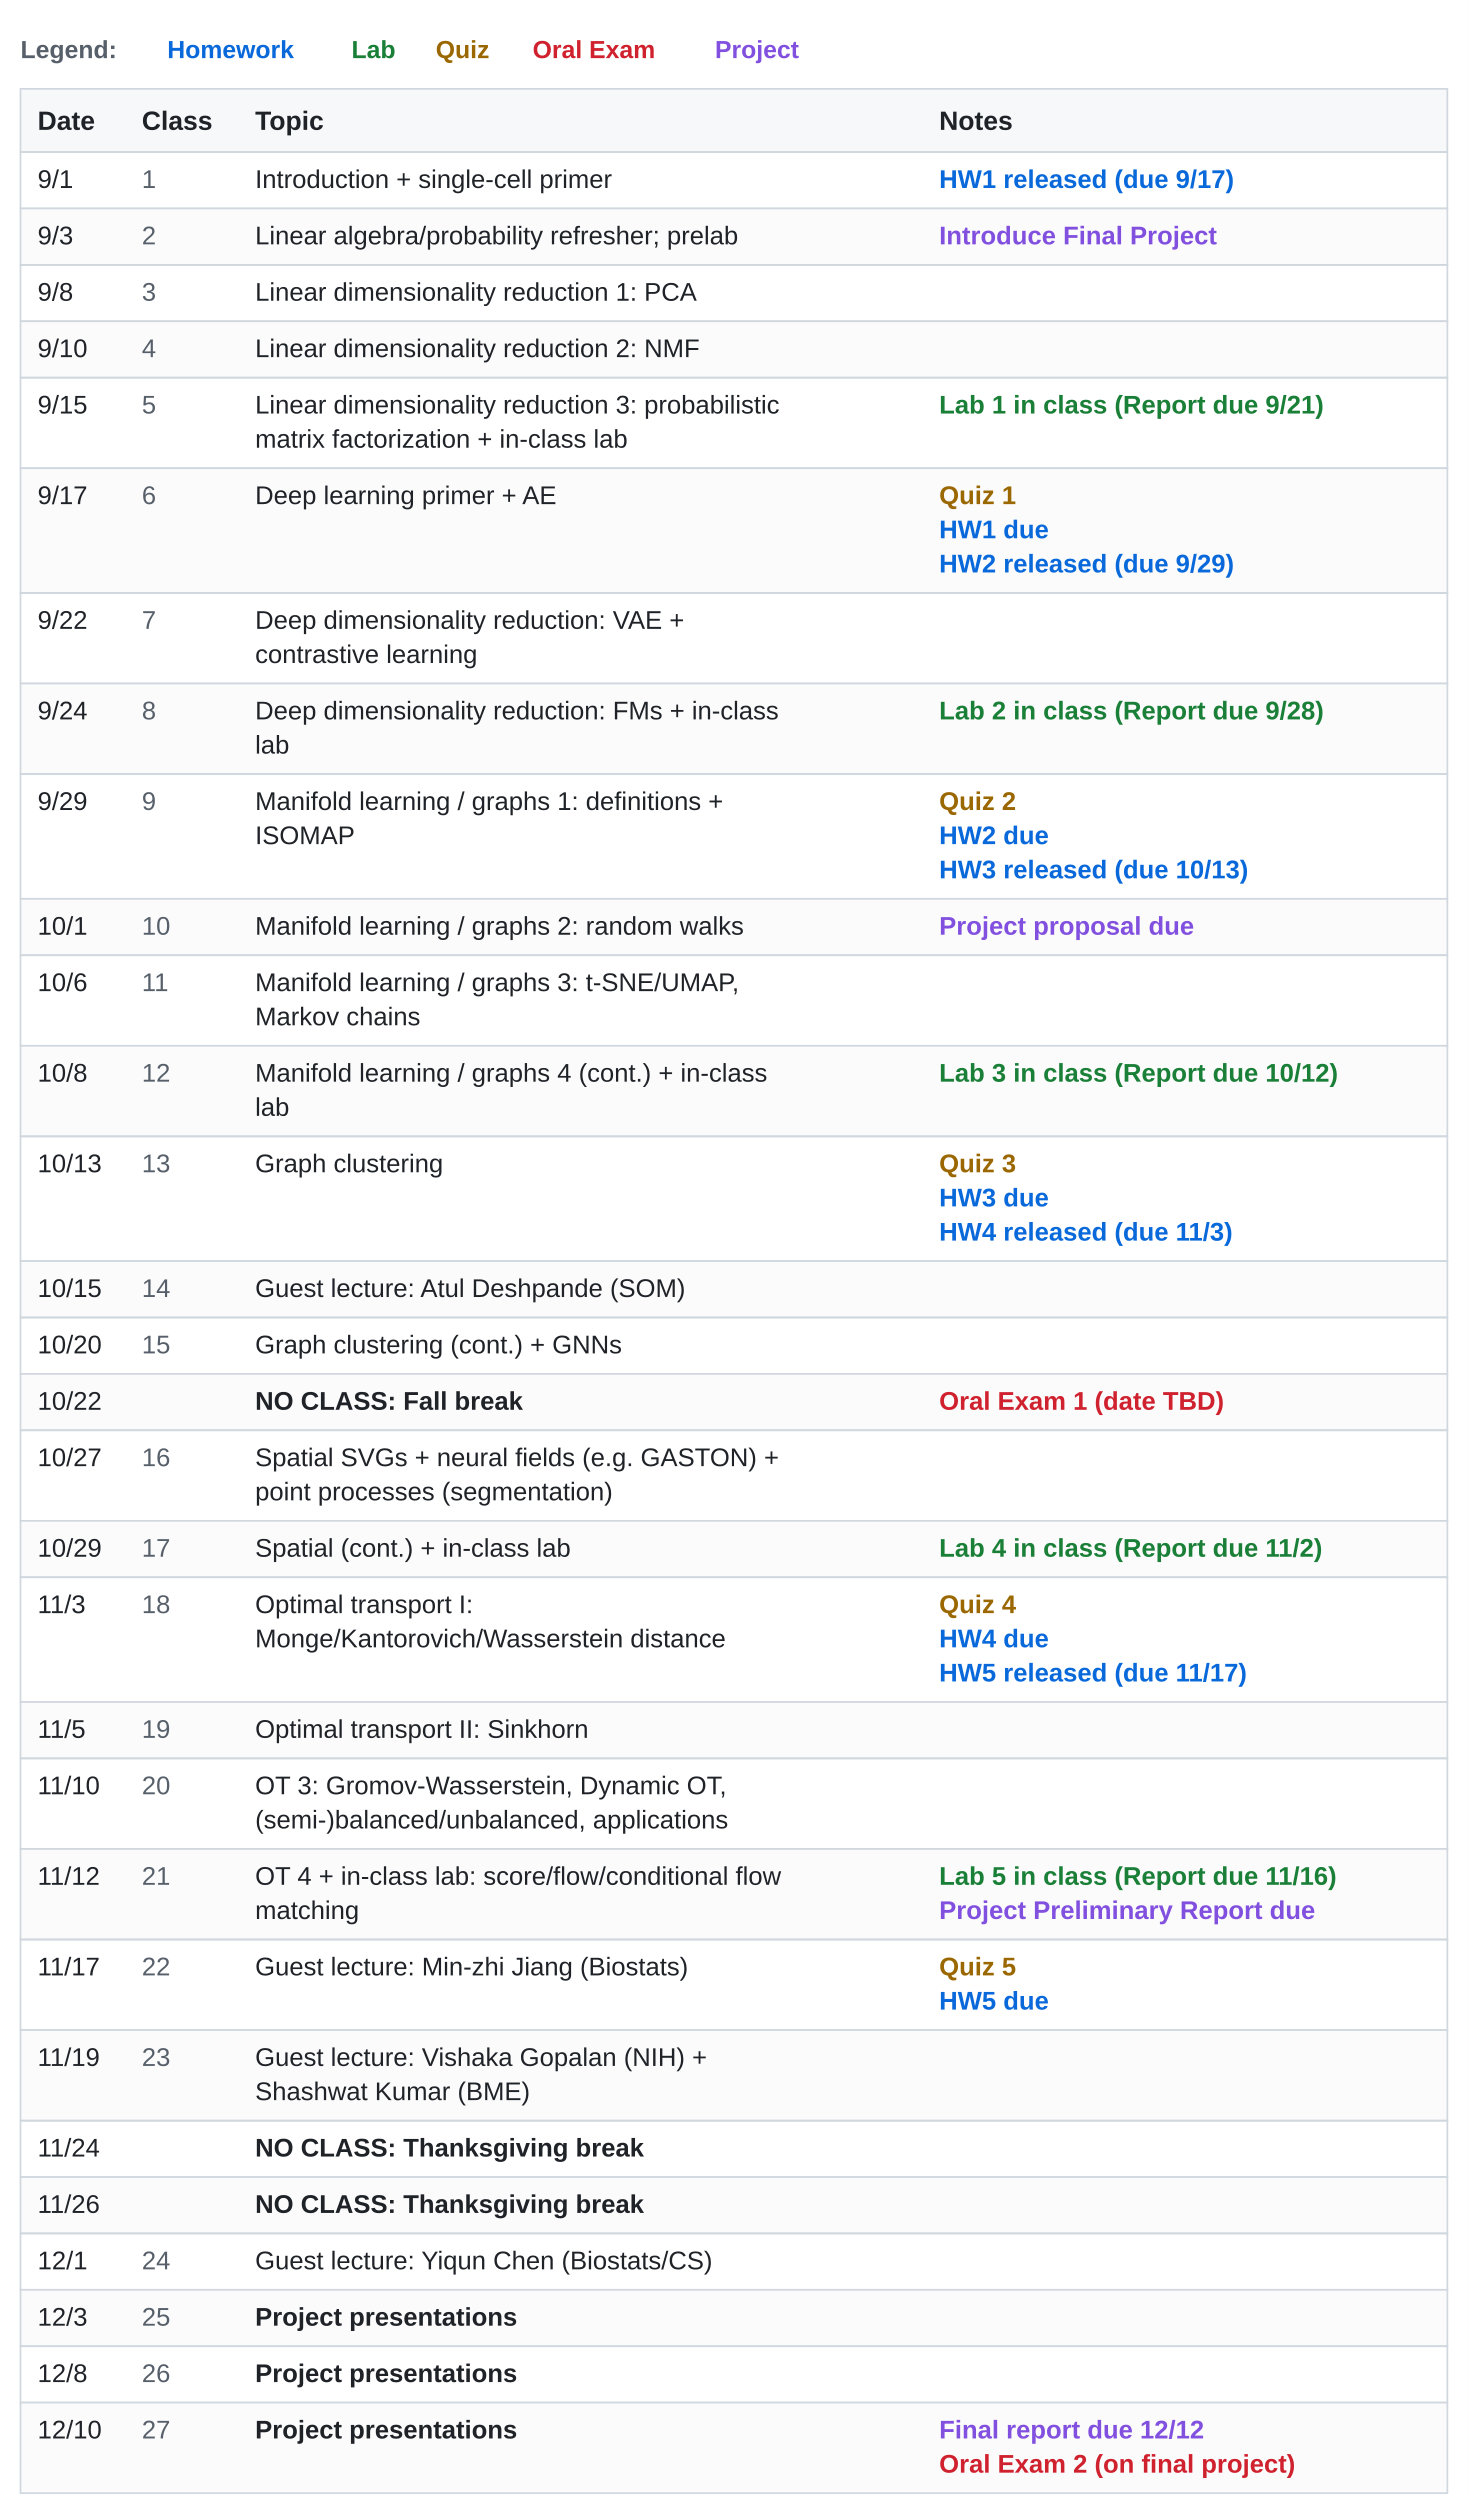
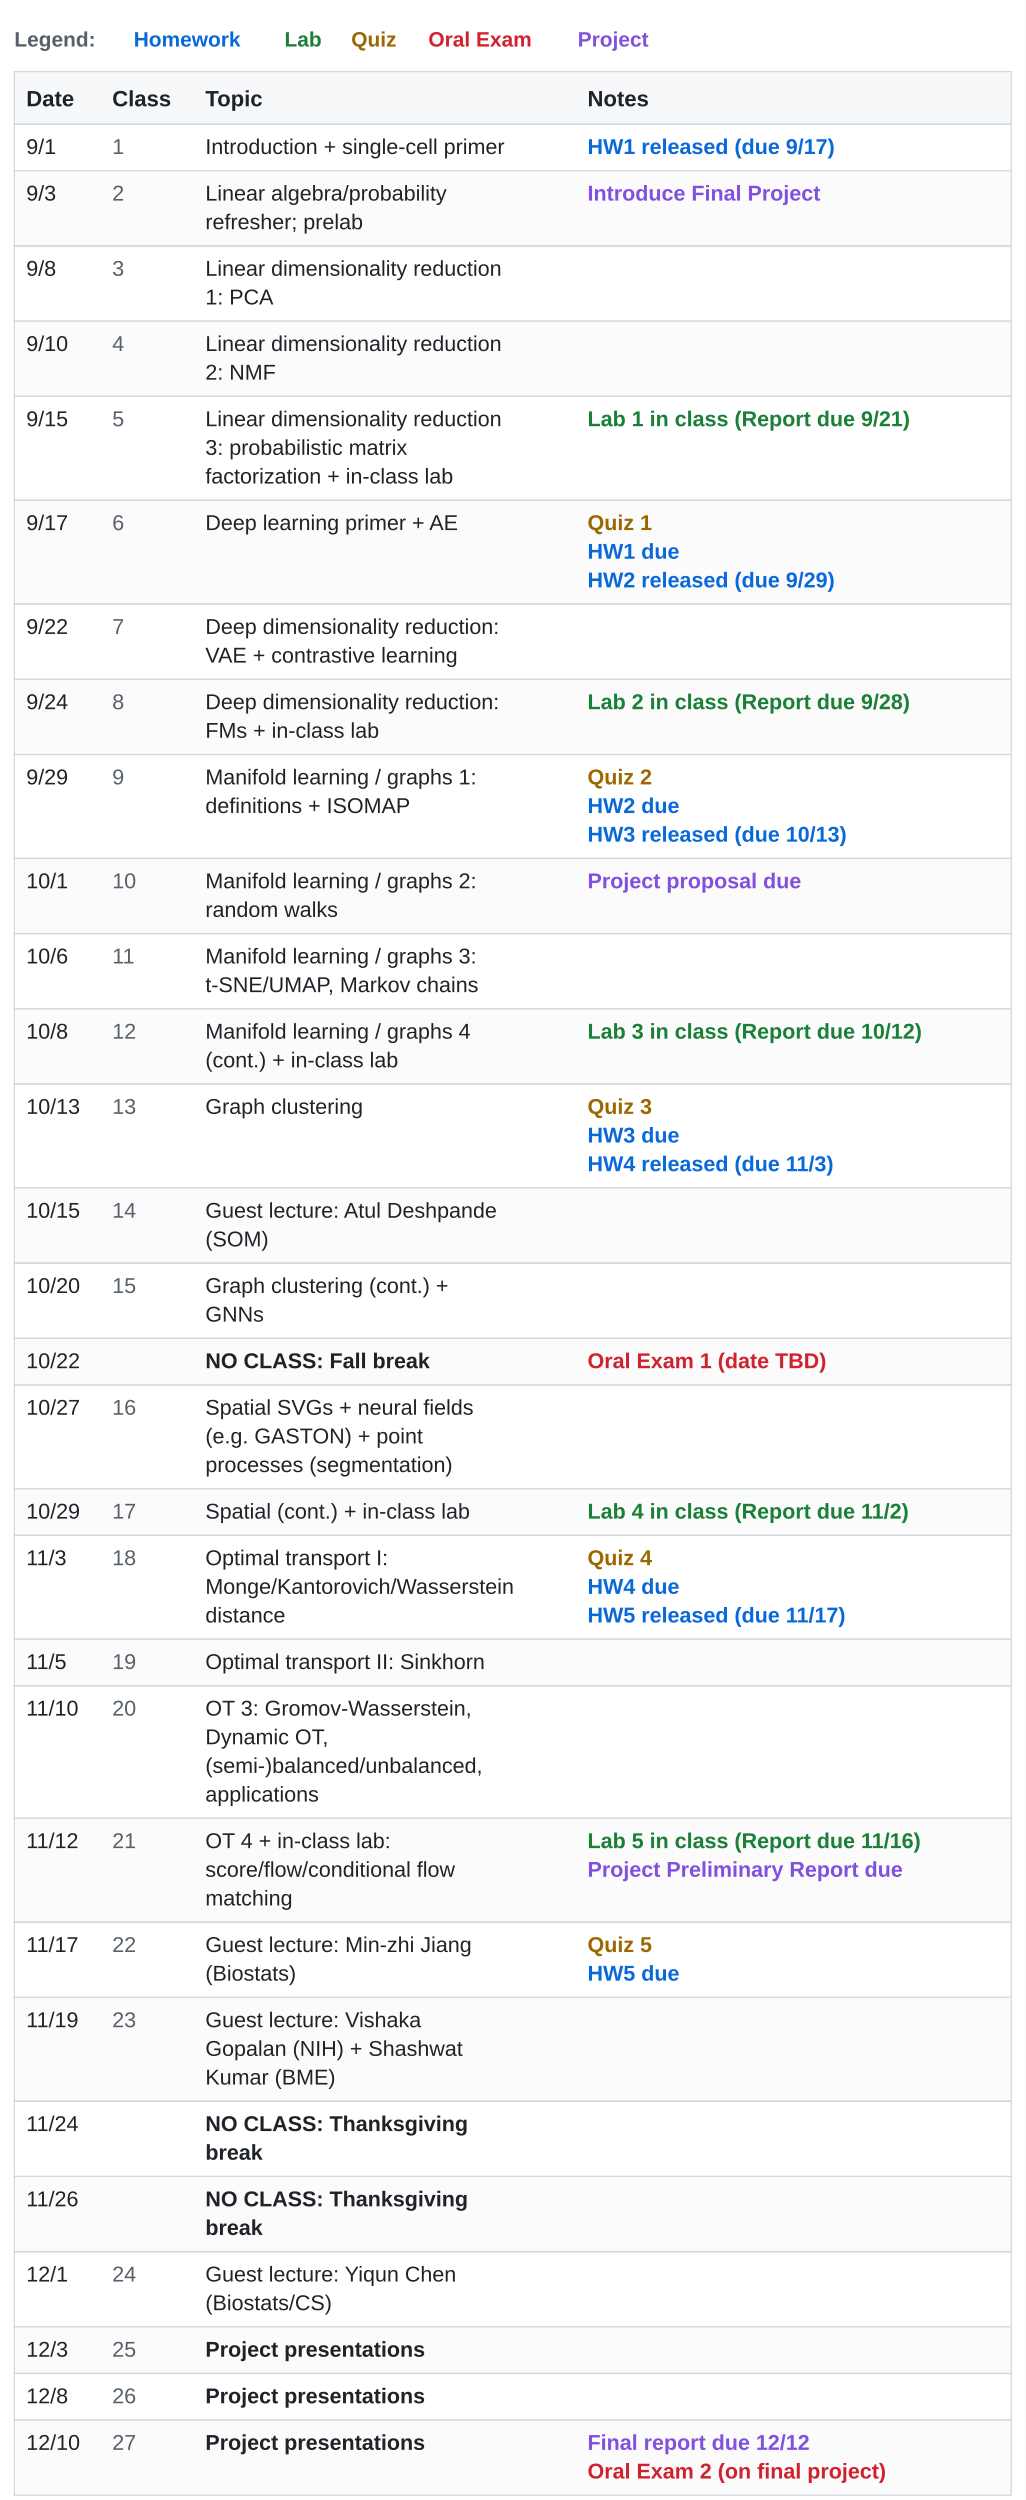
- <svg xmlns="http://www.w3.org/2000/svg" viewBox="0 0 859 1463" font-family="Arial, Helvetica, sans-serif">
-   <rect x="0" y="0" width="859" height="1463" fill="#ffffff" />
-   <text x="12" y="34" font-size="14.5" font-weight="bold" fill="#57606A">Legend:</text>
-   <text x="97.9" y="34" font-size="14.5" font-weight="bold" fill="#0969DA">Homework</text>
-   <text x="205.7" y="34" font-size="14.5" font-weight="bold" fill="#1A7F37">Lab</text>
-   <text x="255.0" y="34" font-size="14.5" font-weight="bold" fill="#9A6700">Quiz</text>
-   <text x="311.7" y="34" font-size="14.5" font-weight="bold" fill="#CF222E">Oral Exam</text>
-   <text x="418.4" y="34" font-size="14.5" font-weight="bold" fill="#8250DF">Project</text>
-   <rect x="12" y="52" width="835" height="37" fill="#F6F8FA" stroke="#D0D7DE" stroke-width="1" />
-   <text x="22.0" y="76" font-size="15.5" font-weight="bold" fill="#1F2328">Date</text>
-   <text x="83.0" y="76" font-size="15.5" font-weight="bold" fill="#1F2328">Class</text>
-   <text x="149.3" y="76" font-size="15.5" font-weight="bold" fill="#1F2328">Topic</text>
-   <text x="549.6" y="76" font-size="15.5" font-weight="bold" fill="#1F2328">Notes</text>
-   <rect x="12" y="89" width="835" height="33" fill="none" stroke="#D0D7DE" stroke-width="1" />
-   <text x="22" y="110" font-size="15" fill="#1F2328">9/1</text>
-   <text x="83.0" y="110" font-size="15" fill="#57606A">1</text>
-   <text x="149.3" y="110" font-size="15" fill="#1F2328">Introduction + single-cell primer</text>
-   <text x="549.6" y="110" font-size="15" font-weight="bold" fill="#0969DA">HW1 released (due 9/17)</text>
-   <rect x="12" y="122" width="835" height="33" fill="#FBFBFC" />
-   <rect x="12" y="122" width="835" height="33" fill="none" stroke="#D0D7DE" stroke-width="1" />
-   <text x="22" y="143" font-size="15" fill="#1F2328">9/3</text>
-   <text x="83.0" y="143" font-size="15" fill="#57606A">2</text>
-   <text x="149.3" y="143" font-size="15" fill="#1F2328">Linear algebra/probability refresher; prelab</text>
-   <text x="549.6" y="143" font-size="15" font-weight="bold" fill="#8250DF">Introduce Final Project</text>
-   <rect x="12" y="155" width="835" height="33" fill="none" stroke="#D0D7DE" stroke-width="1" />
-   <text x="22" y="176" font-size="15" fill="#1F2328">9/8</text>
-   <text x="83.0" y="176" font-size="15" fill="#57606A">3</text>
-   <text x="149.3" y="176" font-size="15" fill="#1F2328">Linear dimensionality reduction 1: PCA</text>
-   <rect x="12" y="188" width="835" height="33" fill="#FBFBFC" />
-   <rect x="12" y="188" width="835" height="33" fill="none" stroke="#D0D7DE" stroke-width="1" />
-   <text x="22" y="209" font-size="15" fill="#1F2328">9/10</text>
-   <text x="83.0" y="209" font-size="15" fill="#57606A">4</text>
-   <text x="149.3" y="209" font-size="15" fill="#1F2328">Linear dimensionality reduction 2: NMF</text>
-   <rect x="12" y="221" width="835" height="53" fill="none" stroke="#D0D7DE" stroke-width="1" />
-   <text x="22" y="242" font-size="15" fill="#1F2328">9/15</text>
-   <text x="83.0" y="242" font-size="15" fill="#57606A">5</text>
-   <text x="149.3" y="242" font-size="15" fill="#1F2328">Linear dimensionality reduction 3: probabilistic</text>
-   <text x="149.3" y="262" font-size="15" fill="#1F2328">matrix factorization + in-class lab</text>
-   <text x="549.6" y="242" font-size="15" font-weight="bold" fill="#1A7F37">Lab 1 in class (Report due 9/21)</text>
-   <rect x="12" y="274" width="835" height="73" fill="#FBFBFC" />
-   <rect x="12" y="274" width="835" height="73" fill="none" stroke="#D0D7DE" stroke-width="1" />
-   <text x="22" y="295" font-size="15" fill="#1F2328">9/17</text>
-   <text x="83.0" y="295" font-size="15" fill="#57606A">6</text>
-   <text x="149.3" y="295" font-size="15" fill="#1F2328">Deep learning primer + AE</text>
-   <text x="549.6" y="295" font-size="15" font-weight="bold" fill="#9A6700">Quiz 1</text>
-   <text x="549.6" y="315" font-size="15" font-weight="bold" fill="#0969DA">HW1 due</text>
-   <text x="549.6" y="335" font-size="15" font-weight="bold" fill="#0969DA">HW2 released (due 9/29)</text>
-   <rect x="12" y="347" width="835" height="53" fill="none" stroke="#D0D7DE" stroke-width="1" />
-   <text x="22" y="368" font-size="15" fill="#1F2328">9/22</text>
-   <text x="83.0" y="368" font-size="15" fill="#57606A">7</text>
-   <text x="149.3" y="368" font-size="15" fill="#1F2328">Deep dimensionality reduction: VAE +</text>
-   <text x="149.3" y="388" font-size="15" fill="#1F2328">contrastive learning</text>
-   <rect x="12" y="400" width="835" height="53" fill="#FBFBFC" />
-   <rect x="12" y="400" width="835" height="53" fill="none" stroke="#D0D7DE" stroke-width="1" />
-   <text x="22" y="421" font-size="15" fill="#1F2328">9/24</text>
-   <text x="83.0" y="421" font-size="15" fill="#57606A">8</text>
-   <text x="149.3" y="421" font-size="15" fill="#1F2328">Deep dimensionality reduction: FMs + in-class</text>
-   <text x="149.3" y="441" font-size="15" fill="#1F2328">lab</text>
-   <text x="549.6" y="421" font-size="15" font-weight="bold" fill="#1A7F37">Lab 2 in class (Report due 9/28)</text>
-   <rect x="12" y="453" width="835" height="73" fill="none" stroke="#D0D7DE" stroke-width="1" />
-   <text x="22" y="474" font-size="15" fill="#1F2328">9/29</text>
-   <text x="83.0" y="474" font-size="15" fill="#57606A">9</text>
-   <text x="149.3" y="474" font-size="15" fill="#1F2328">Manifold learning / graphs 1: definitions +</text>
-   <text x="149.3" y="494" font-size="15" fill="#1F2328">ISOMAP</text>
-   <text x="549.6" y="474" font-size="15" font-weight="bold" fill="#9A6700">Quiz 2</text>
-   <text x="549.6" y="494" font-size="15" font-weight="bold" fill="#0969DA">HW2 due</text>
-   <text x="549.6" y="514" font-size="15" font-weight="bold" fill="#0969DA">HW3 released (due 10/13)</text>
-   <rect x="12" y="526" width="835" height="33" fill="#FBFBFC" />
-   <rect x="12" y="526" width="835" height="33" fill="none" stroke="#D0D7DE" stroke-width="1" />
-   <text x="22" y="547" font-size="15" fill="#1F2328">10/1</text>
-   <text x="83.0" y="547" font-size="15" fill="#57606A">10</text>
-   <text x="149.3" y="547" font-size="15" fill="#1F2328">Manifold learning / graphs 2: random walks</text>
-   <text x="549.6" y="547" font-size="15" font-weight="bold" fill="#8250DF">Project proposal due</text>
-   <rect x="12" y="559" width="835" height="53" fill="none" stroke="#D0D7DE" stroke-width="1" />
-   <text x="22" y="580" font-size="15" fill="#1F2328">10/6</text>
-   <text x="83.0" y="580" font-size="15" fill="#57606A">11</text>
-   <text x="149.3" y="580" font-size="15" fill="#1F2328">Manifold learning / graphs 3: t-SNE/UMAP,</text>
-   <text x="149.3" y="600" font-size="15" fill="#1F2328">Markov chains</text>
-   <rect x="12" y="612" width="835" height="53" fill="#FBFBFC" />
-   <rect x="12" y="612" width="835" height="53" fill="none" stroke="#D0D7DE" stroke-width="1" />
-   <text x="22" y="633" font-size="15" fill="#1F2328">10/8</text>
-   <text x="83.0" y="633" font-size="15" fill="#57606A">12</text>
-   <text x="149.3" y="633" font-size="15" fill="#1F2328">Manifold learning / graphs 4 (cont.) + in-class</text>
-   <text x="149.3" y="653" font-size="15" fill="#1F2328">lab</text>
-   <text x="549.6" y="633" font-size="15" font-weight="bold" fill="#1A7F37">Lab 3 in class (Report due 10/12)</text>
-   <rect x="12" y="665" width="835" height="73" fill="none" stroke="#D0D7DE" stroke-width="1" />
-   <text x="22" y="686" font-size="15" fill="#1F2328">10/13</text>
-   <text x="83.0" y="686" font-size="15" fill="#57606A">13</text>
-   <text x="149.3" y="686" font-size="15" fill="#1F2328">Graph clustering</text>
-   <text x="549.6" y="686" font-size="15" font-weight="bold" fill="#9A6700">Quiz 3</text>
-   <text x="549.6" y="706" font-size="15" font-weight="bold" fill="#0969DA">HW3 due</text>
-   <text x="549.6" y="726" font-size="15" font-weight="bold" fill="#0969DA">HW4 released (due 11/3)</text>
-   <rect x="12" y="738" width="835" height="33" fill="#FBFBFC" />
-   <rect x="12" y="738" width="835" height="33" fill="none" stroke="#D0D7DE" stroke-width="1" />
-   <text x="22" y="759" font-size="15" fill="#1F2328">10/15</text>
-   <text x="83.0" y="759" font-size="15" fill="#57606A">14</text>
-   <text x="149.3" y="759" font-size="15" fill="#1F2328">Guest lecture: Atul Deshpande (SOM)</text>
-   <rect x="12" y="771" width="835" height="33" fill="none" stroke="#D0D7DE" stroke-width="1" />
-   <text x="22" y="792" font-size="15" fill="#1F2328">10/20</text>
-   <text x="83.0" y="792" font-size="15" fill="#57606A">15</text>
-   <text x="149.3" y="792" font-size="15" fill="#1F2328">Graph clustering (cont.) + GNNs</text>
-   <rect x="12" y="804" width="835" height="33" fill="#FBFBFC" />
-   <rect x="12" y="804" width="835" height="33" fill="none" stroke="#D0D7DE" stroke-width="1" />
-   <text x="22" y="825" font-size="15" fill="#1F2328">10/22</text>
-   <text x="149.3" y="825" font-size="15" font-weight="bold" fill="#1F2328">NO CLASS: Fall break</text>
-   <text x="549.6" y="825" font-size="15" font-weight="bold" fill="#CF222E">Oral Exam 1 (date TBD)</text>
-   <rect x="12" y="837" width="835" height="53" fill="none" stroke="#D0D7DE" stroke-width="1" />
-   <text x="22" y="858" font-size="15" fill="#1F2328">10/27</text>
-   <text x="83.0" y="858" font-size="15" fill="#57606A">16</text>
-   <text x="149.3" y="858" font-size="15" fill="#1F2328">Spatial SVGs + neural fields (e.g. GASTON) +</text>
-   <text x="149.3" y="878" font-size="15" fill="#1F2328">point processes (segmentation)</text>
-   <rect x="12" y="890" width="835" height="33" fill="#FBFBFC" />
-   <rect x="12" y="890" width="835" height="33" fill="none" stroke="#D0D7DE" stroke-width="1" />
-   <text x="22" y="911" font-size="15" fill="#1F2328">10/29</text>
-   <text x="83.0" y="911" font-size="15" fill="#57606A">17</text>
-   <text x="149.3" y="911" font-size="15" fill="#1F2328">Spatial (cont.) + in-class lab</text>
-   <text x="549.6" y="911" font-size="15" font-weight="bold" fill="#1A7F37">Lab 4 in class (Report due 11/2)</text>
-   <rect x="12" y="923" width="835" height="73" fill="none" stroke="#D0D7DE" stroke-width="1" />
-   <text x="22" y="944" font-size="15" fill="#1F2328">11/3</text>
-   <text x="83.0" y="944" font-size="15" fill="#57606A">18</text>
-   <text x="149.3" y="944" font-size="15" fill="#1F2328">Optimal transport I:</text>
-   <text x="149.3" y="964" font-size="15" fill="#1F2328">Monge/Kantorovich/Wasserstein distance</text>
-   <text x="549.6" y="944" font-size="15" font-weight="bold" fill="#9A6700">Quiz 4</text>
-   <text x="549.6" y="964" font-size="15" font-weight="bold" fill="#0969DA">HW4 due</text>
-   <text x="549.6" y="984" font-size="15" font-weight="bold" fill="#0969DA">HW5 released (due 11/17)</text>
-   <rect x="12" y="996" width="835" height="33" fill="#FBFBFC" />
-   <rect x="12" y="996" width="835" height="33" fill="none" stroke="#D0D7DE" stroke-width="1" />
-   <text x="22" y="1017" font-size="15" fill="#1F2328">11/5</text>
-   <text x="83.0" y="1017" font-size="15" fill="#57606A">19</text>
-   <text x="149.3" y="1017" font-size="15" fill="#1F2328">Optimal transport II: Sinkhorn</text>
-   <rect x="12" y="1029" width="835" height="53" fill="none" stroke="#D0D7DE" stroke-width="1" />
-   <text x="22" y="1050" font-size="15" fill="#1F2328">11/10</text>
-   <text x="83.0" y="1050" font-size="15" fill="#57606A">20</text>
-   <text x="149.3" y="1050" font-size="15" fill="#1F2328">OT 3: Gromov-Wasserstein, Dynamic OT,</text>
-   <text x="149.3" y="1070" font-size="15" fill="#1F2328">(semi-)balanced/unbalanced, applications</text>
-   <rect x="12" y="1082" width="835" height="53" fill="#FBFBFC" />
-   <rect x="12" y="1082" width="835" height="53" fill="none" stroke="#D0D7DE" stroke-width="1" />
-   <text x="22" y="1103" font-size="15" fill="#1F2328">11/12</text>
-   <text x="83.0" y="1103" font-size="15" fill="#57606A">21</text>
-   <text x="149.3" y="1103" font-size="15" fill="#1F2328">OT 4 + in-class lab: score/flow/conditional flow</text>
-   <text x="149.3" y="1123" font-size="15" fill="#1F2328">matching</text>
-   <text x="549.6" y="1103" font-size="15" font-weight="bold" fill="#1A7F37">Lab 5 in class (Report due 11/16)</text>
-   <text x="549.6" y="1123" font-size="15" font-weight="bold" fill="#8250DF">Project Preliminary Report due</text>
-   <rect x="12" y="1135" width="835" height="53" fill="none" stroke="#D0D7DE" stroke-width="1" />
-   <text x="22" y="1156" font-size="15" fill="#1F2328">11/17</text>
-   <text x="83.0" y="1156" font-size="15" fill="#57606A">22</text>
-   <text x="149.3" y="1156" font-size="15" fill="#1F2328">Guest lecture: Min-zhi Jiang (Biostats)</text>
-   <text x="549.6" y="1156" font-size="15" font-weight="bold" fill="#9A6700">Quiz 5</text>
-   <text x="549.6" y="1176" font-size="15" font-weight="bold" fill="#0969DA">HW5 due</text>
-   <rect x="12" y="1188" width="835" height="53" fill="#FBFBFC" />
-   <rect x="12" y="1188" width="835" height="53" fill="none" stroke="#D0D7DE" stroke-width="1" />
-   <text x="22" y="1209" font-size="15" fill="#1F2328">11/19</text>
-   <text x="83.0" y="1209" font-size="15" fill="#57606A">23</text>
-   <text x="149.3" y="1209" font-size="15" fill="#1F2328">Guest lecture: Vishaka Gopalan (NIH) +</text>
-   <text x="149.3" y="1229" font-size="15" fill="#1F2328">Shashwat Kumar (BME)</text>
-   <rect x="12" y="1241" width="835" height="33" fill="none" stroke="#D0D7DE" stroke-width="1" />
-   <text x="22" y="1262" font-size="15" fill="#1F2328">11/24</text>
-   <text x="149.3" y="1262" font-size="15" font-weight="bold" fill="#1F2328">NO CLASS: Thanksgiving break</text>
-   <rect x="12" y="1274" width="835" height="33" fill="#FBFBFC" />
-   <rect x="12" y="1274" width="835" height="33" fill="none" stroke="#D0D7DE" stroke-width="1" />
-   <text x="22" y="1295" font-size="15" fill="#1F2328">11/26</text>
-   <text x="149.3" y="1295" font-size="15" font-weight="bold" fill="#1F2328">NO CLASS: Thanksgiving break</text>
-   <rect x="12" y="1307" width="835" height="33" fill="none" stroke="#D0D7DE" stroke-width="1" />
-   <text x="22" y="1328" font-size="15" fill="#1F2328">12/1</text>
-   <text x="83.0" y="1328" font-size="15" fill="#57606A">24</text>
-   <text x="149.3" y="1328" font-size="15" fill="#1F2328">Guest lecture: Yiqun Chen (Biostats/CS)</text>
-   <rect x="12" y="1340" width="835" height="33" fill="#FBFBFC" />
-   <rect x="12" y="1340" width="835" height="33" fill="none" stroke="#D0D7DE" stroke-width="1" />
-   <text x="22" y="1361" font-size="15" fill="#1F2328">12/3</text>
-   <text x="83.0" y="1361" font-size="15" fill="#57606A">25</text>
-   <text x="149.3" y="1361" font-size="15" font-weight="bold" fill="#1F2328">Project presentations</text>
-   <rect x="12" y="1373" width="835" height="33" fill="none" stroke="#D0D7DE" stroke-width="1" />
-   <text x="22" y="1394" font-size="15" fill="#1F2328">12/8</text>
-   <text x="83.0" y="1394" font-size="15" fill="#57606A">26</text>
-   <text x="149.3" y="1394" font-size="15" font-weight="bold" fill="#1F2328">Project presentations</text>
-   <rect x="12" y="1406" width="835" height="53" fill="#FBFBFC" />
-   <rect x="12" y="1406" width="835" height="53" fill="none" stroke="#D0D7DE" stroke-width="1" />
-   <text x="22" y="1427" font-size="15" fill="#1F2328">12/10</text>
-   <text x="83.0" y="1427" font-size="15" fill="#57606A">27</text>
-   <text x="149.3" y="1427" font-size="15" font-weight="bold" fill="#1F2328">Project presentations</text>
-   <text x="549.6" y="1427" font-size="15" font-weight="bold" fill="#8250DF">Final report due 12/12</text>
-   <text x="549.6" y="1447" font-size="15" font-weight="bold" fill="#CF222E">Oral Exam 2 (on final project)</text>
+ <svg xmlns="http://www.w3.org/2000/svg" viewBox="0 0 859 2094" font-family="Arial, Helvetica, sans-serif">
+   <rect x="0" y="0" width="859" height="2094" fill="#ffffff" />
+   <text x="12" y="39" font-size="17.5" font-weight="bold" fill="#57606A">Legend:</text>
+   <text x="112.0" y="39" font-size="17.5" font-weight="bold" fill="#0969DA">Homework</text>
+   <text x="238.3" y="39" font-size="17.5" font-weight="bold" fill="#1A7F37">Lab</text>
+   <text x="294.2" y="39" font-size="17.5" font-weight="bold" fill="#9A6700">Quiz</text>
+   <text x="358.8" y="39" font-size="17.5" font-weight="bold" fill="#CF222E">Oral Exam</text>
+   <text x="483.9" y="39" font-size="17.5" font-weight="bold" fill="#8250DF">Project</text>
+   <rect x="12" y="60" width="835" height="44" fill="#F6F8FA" stroke="#D0D7DE" stroke-width="1" />
+   <text x="22.0" y="89" font-size="18.5" font-weight="bold" fill="#1F2328">Date</text>
+   <text x="94.0" y="89" font-size="18.5" font-weight="bold" fill="#1F2328">Class</text>
+   <text x="172.0" y="89" font-size="18.5" font-weight="bold" fill="#1F2328">Topic</text>
+   <text x="492.1" y="89" font-size="18.5" font-weight="bold" fill="#1F2328">Notes</text>
+   <rect x="12" y="104" width="835" height="39" fill="none" stroke="#D0D7DE" stroke-width="1" />
+   <text x="22" y="129" font-size="18" fill="#1F2328">9/1</text>
+   <text x="94.0" y="129" font-size="18" fill="#57606A">1</text>
+   <text x="172.0" y="129" font-size="18" fill="#1F2328">Introduction + single-cell primer</text>
+   <text x="492.1" y="129" font-size="18" font-weight="bold" fill="#0969DA">HW1 released (due 9/17)</text>
+   <rect x="12" y="143" width="835" height="63" fill="#FBFBFC" />
+   <rect x="12" y="143" width="835" height="63" fill="none" stroke="#D0D7DE" stroke-width="1" />
+   <text x="22" y="168" font-size="18" fill="#1F2328">9/3</text>
+   <text x="94.0" y="168" font-size="18" fill="#57606A">2</text>
+   <text x="172.0" y="168" font-size="18" fill="#1F2328">Linear algebra/probability</text>
+   <text x="172.0" y="192" font-size="18" fill="#1F2328">refresher; prelab</text>
+   <text x="492.1" y="168" font-size="18" font-weight="bold" fill="#8250DF">Introduce Final Project</text>
+   <rect x="12" y="206" width="835" height="63" fill="none" stroke="#D0D7DE" stroke-width="1" />
+   <text x="22" y="231" font-size="18" fill="#1F2328">9/8</text>
+   <text x="94.0" y="231" font-size="18" fill="#57606A">3</text>
+   <text x="172.0" y="231" font-size="18" fill="#1F2328">Linear dimensionality reduction</text>
+   <text x="172.0" y="255" font-size="18" fill="#1F2328">1: PCA</text>
+   <rect x="12" y="269" width="835" height="63" fill="#FBFBFC" />
+   <rect x="12" y="269" width="835" height="63" fill="none" stroke="#D0D7DE" stroke-width="1" />
+   <text x="22" y="294" font-size="18" fill="#1F2328">9/10</text>
+   <text x="94.0" y="294" font-size="18" fill="#57606A">4</text>
+   <text x="172.0" y="294" font-size="18" fill="#1F2328">Linear dimensionality reduction</text>
+   <text x="172.0" y="318" font-size="18" fill="#1F2328">2: NMF</text>
+   <rect x="12" y="332" width="835" height="87" fill="none" stroke="#D0D7DE" stroke-width="1" />
+   <text x="22" y="357" font-size="18" fill="#1F2328">9/15</text>
+   <text x="94.0" y="357" font-size="18" fill="#57606A">5</text>
+   <text x="172.0" y="357" font-size="18" fill="#1F2328">Linear dimensionality reduction</text>
+   <text x="172.0" y="381" font-size="18" fill="#1F2328">3: probabilistic matrix</text>
+   <text x="172.0" y="405" font-size="18" fill="#1F2328">factorization + in-class lab</text>
+   <text x="492.1" y="357" font-size="18" font-weight="bold" fill="#1A7F37">Lab 1 in class (Report due 9/21)</text>
+   <rect x="12" y="419" width="835" height="87" fill="#FBFBFC" />
+   <rect x="12" y="419" width="835" height="87" fill="none" stroke="#D0D7DE" stroke-width="1" />
+   <text x="22" y="444" font-size="18" fill="#1F2328">9/17</text>
+   <text x="94.0" y="444" font-size="18" fill="#57606A">6</text>
+   <text x="172.0" y="444" font-size="18" fill="#1F2328">Deep learning primer + AE</text>
+   <text x="492.1" y="444" font-size="18" font-weight="bold" fill="#9A6700">Quiz 1</text>
+   <text x="492.1" y="468" font-size="18" font-weight="bold" fill="#0969DA">HW1 due</text>
+   <text x="492.1" y="492" font-size="18" font-weight="bold" fill="#0969DA">HW2 released (due 9/29)</text>
+   <rect x="12" y="506" width="835" height="63" fill="none" stroke="#D0D7DE" stroke-width="1" />
+   <text x="22" y="531" font-size="18" fill="#1F2328">9/22</text>
+   <text x="94.0" y="531" font-size="18" fill="#57606A">7</text>
+   <text x="172.0" y="531" font-size="18" fill="#1F2328">Deep dimensionality reduction:</text>
+   <text x="172.0" y="555" font-size="18" fill="#1F2328">VAE + contrastive learning</text>
+   <rect x="12" y="569" width="835" height="63" fill="#FBFBFC" />
+   <rect x="12" y="569" width="835" height="63" fill="none" stroke="#D0D7DE" stroke-width="1" />
+   <text x="22" y="594" font-size="18" fill="#1F2328">9/24</text>
+   <text x="94.0" y="594" font-size="18" fill="#57606A">8</text>
+   <text x="172.0" y="594" font-size="18" fill="#1F2328">Deep dimensionality reduction:</text>
+   <text x="172.0" y="618" font-size="18" fill="#1F2328">FMs + in-class lab</text>
+   <text x="492.1" y="594" font-size="18" font-weight="bold" fill="#1A7F37">Lab 2 in class (Report due 9/28)</text>
+   <rect x="12" y="632" width="835" height="87" fill="none" stroke="#D0D7DE" stroke-width="1" />
+   <text x="22" y="657" font-size="18" fill="#1F2328">9/29</text>
+   <text x="94.0" y="657" font-size="18" fill="#57606A">9</text>
+   <text x="172.0" y="657" font-size="18" fill="#1F2328">Manifold learning / graphs 1:</text>
+   <text x="172.0" y="681" font-size="18" fill="#1F2328">definitions + ISOMAP</text>
+   <text x="492.1" y="657" font-size="18" font-weight="bold" fill="#9A6700">Quiz 2</text>
+   <text x="492.1" y="681" font-size="18" font-weight="bold" fill="#0969DA">HW2 due</text>
+   <text x="492.1" y="705" font-size="18" font-weight="bold" fill="#0969DA">HW3 released (due 10/13)</text>
+   <rect x="12" y="719" width="835" height="63" fill="#FBFBFC" />
+   <rect x="12" y="719" width="835" height="63" fill="none" stroke="#D0D7DE" stroke-width="1" />
+   <text x="22" y="744" font-size="18" fill="#1F2328">10/1</text>
+   <text x="94.0" y="744" font-size="18" fill="#57606A">10</text>
+   <text x="172.0" y="744" font-size="18" fill="#1F2328">Manifold learning / graphs 2:</text>
+   <text x="172.0" y="768" font-size="18" fill="#1F2328">random walks</text>
+   <text x="492.1" y="744" font-size="18" font-weight="bold" fill="#8250DF">Project proposal due</text>
+   <rect x="12" y="782" width="835" height="63" fill="none" stroke="#D0D7DE" stroke-width="1" />
+   <text x="22" y="807" font-size="18" fill="#1F2328">10/6</text>
+   <text x="94.0" y="807" font-size="18" fill="#57606A">11</text>
+   <text x="172.0" y="807" font-size="18" fill="#1F2328">Manifold learning / graphs 3:</text>
+   <text x="172.0" y="831" font-size="18" fill="#1F2328">t-SNE/UMAP, Markov chains</text>
+   <rect x="12" y="845" width="835" height="63" fill="#FBFBFC" />
+   <rect x="12" y="845" width="835" height="63" fill="none" stroke="#D0D7DE" stroke-width="1" />
+   <text x="22" y="870" font-size="18" fill="#1F2328">10/8</text>
+   <text x="94.0" y="870" font-size="18" fill="#57606A">12</text>
+   <text x="172.0" y="870" font-size="18" fill="#1F2328">Manifold learning / graphs 4</text>
+   <text x="172.0" y="894" font-size="18" fill="#1F2328">(cont.) + in-class lab</text>
+   <text x="492.1" y="870" font-size="18" font-weight="bold" fill="#1A7F37">Lab 3 in class (Report due 10/12)</text>
+   <rect x="12" y="908" width="835" height="87" fill="none" stroke="#D0D7DE" stroke-width="1" />
+   <text x="22" y="933" font-size="18" fill="#1F2328">10/13</text>
+   <text x="94.0" y="933" font-size="18" fill="#57606A">13</text>
+   <text x="172.0" y="933" font-size="18" fill="#1F2328">Graph clustering</text>
+   <text x="492.1" y="933" font-size="18" font-weight="bold" fill="#9A6700">Quiz 3</text>
+   <text x="492.1" y="957" font-size="18" font-weight="bold" fill="#0969DA">HW3 due</text>
+   <text x="492.1" y="981" font-size="18" font-weight="bold" fill="#0969DA">HW4 released (due 11/3)</text>
+   <rect x="12" y="995" width="835" height="63" fill="#FBFBFC" />
+   <rect x="12" y="995" width="835" height="63" fill="none" stroke="#D0D7DE" stroke-width="1" />
+   <text x="22" y="1020" font-size="18" fill="#1F2328">10/15</text>
+   <text x="94.0" y="1020" font-size="18" fill="#57606A">14</text>
+   <text x="172.0" y="1020" font-size="18" fill="#1F2328">Guest lecture: Atul Deshpande</text>
+   <text x="172.0" y="1044" font-size="18" fill="#1F2328">(SOM)</text>
+   <rect x="12" y="1058" width="835" height="63" fill="none" stroke="#D0D7DE" stroke-width="1" />
+   <text x="22" y="1083" font-size="18" fill="#1F2328">10/20</text>
+   <text x="94.0" y="1083" font-size="18" fill="#57606A">15</text>
+   <text x="172.0" y="1083" font-size="18" fill="#1F2328">Graph clustering (cont.) +</text>
+   <text x="172.0" y="1107" font-size="18" fill="#1F2328">GNNs</text>
+   <rect x="12" y="1121" width="835" height="39" fill="#FBFBFC" />
+   <rect x="12" y="1121" width="835" height="39" fill="none" stroke="#D0D7DE" stroke-width="1" />
+   <text x="22" y="1146" font-size="18" fill="#1F2328">10/22</text>
+   <text x="172.0" y="1146" font-size="18" font-weight="bold" fill="#1F2328">NO CLASS: Fall break</text>
+   <text x="492.1" y="1146" font-size="18" font-weight="bold" fill="#CF222E">Oral Exam 1 (date TBD)</text>
+   <rect x="12" y="1160" width="835" height="87" fill="none" stroke="#D0D7DE" stroke-width="1" />
+   <text x="22" y="1185" font-size="18" fill="#1F2328">10/27</text>
+   <text x="94.0" y="1185" font-size="18" fill="#57606A">16</text>
+   <text x="172.0" y="1185" font-size="18" fill="#1F2328">Spatial SVGs + neural fields</text>
+   <text x="172.0" y="1209" font-size="18" fill="#1F2328">(e.g. GASTON) + point</text>
+   <text x="172.0" y="1233" font-size="18" fill="#1F2328">processes (segmentation)</text>
+   <rect x="12" y="1247" width="835" height="39" fill="#FBFBFC" />
+   <rect x="12" y="1247" width="835" height="39" fill="none" stroke="#D0D7DE" stroke-width="1" />
+   <text x="22" y="1272" font-size="18" fill="#1F2328">10/29</text>
+   <text x="94.0" y="1272" font-size="18" fill="#57606A">17</text>
+   <text x="172.0" y="1272" font-size="18" fill="#1F2328">Spatial (cont.) + in-class lab</text>
+   <text x="492.1" y="1272" font-size="18" font-weight="bold" fill="#1A7F37">Lab 4 in class (Report due 11/2)</text>
+   <rect x="12" y="1286" width="835" height="87" fill="none" stroke="#D0D7DE" stroke-width="1" />
+   <text x="22" y="1311" font-size="18" fill="#1F2328">11/3</text>
+   <text x="94.0" y="1311" font-size="18" fill="#57606A">18</text>
+   <text x="172.0" y="1311" font-size="18" fill="#1F2328">Optimal transport I:</text>
+   <text x="172.0" y="1335" font-size="18" fill="#1F2328">Monge/Kantorovich/Wasserstein</text>
+   <text x="172.0" y="1359" font-size="18" fill="#1F2328">distance</text>
+   <text x="492.1" y="1311" font-size="18" font-weight="bold" fill="#9A6700">Quiz 4</text>
+   <text x="492.1" y="1335" font-size="18" font-weight="bold" fill="#0969DA">HW4 due</text>
+   <text x="492.1" y="1359" font-size="18" font-weight="bold" fill="#0969DA">HW5 released (due 11/17)</text>
+   <rect x="12" y="1373" width="835" height="39" fill="#FBFBFC" />
+   <rect x="12" y="1373" width="835" height="39" fill="none" stroke="#D0D7DE" stroke-width="1" />
+   <text x="22" y="1398" font-size="18" fill="#1F2328">11/5</text>
+   <text x="94.0" y="1398" font-size="18" fill="#57606A">19</text>
+   <text x="172.0" y="1398" font-size="18" fill="#1F2328">Optimal transport II: Sinkhorn</text>
+   <rect x="12" y="1412" width="835" height="111" fill="none" stroke="#D0D7DE" stroke-width="1" />
+   <text x="22" y="1437" font-size="18" fill="#1F2328">11/10</text>
+   <text x="94.0" y="1437" font-size="18" fill="#57606A">20</text>
+   <text x="172.0" y="1437" font-size="18" fill="#1F2328">OT 3: Gromov-Wasserstein,</text>
+   <text x="172.0" y="1461" font-size="18" fill="#1F2328">Dynamic OT,</text>
+   <text x="172.0" y="1485" font-size="18" fill="#1F2328">(semi-)balanced/unbalanced,</text>
+   <text x="172.0" y="1509" font-size="18" fill="#1F2328">applications</text>
+   <rect x="12" y="1523" width="835" height="87" fill="#FBFBFC" />
+   <rect x="12" y="1523" width="835" height="87" fill="none" stroke="#D0D7DE" stroke-width="1" />
+   <text x="22" y="1548" font-size="18" fill="#1F2328">11/12</text>
+   <text x="94.0" y="1548" font-size="18" fill="#57606A">21</text>
+   <text x="172.0" y="1548" font-size="18" fill="#1F2328">OT 4 + in-class lab:</text>
+   <text x="172.0" y="1572" font-size="18" fill="#1F2328">score/flow/conditional flow</text>
+   <text x="172.0" y="1596" font-size="18" fill="#1F2328">matching</text>
+   <text x="492.1" y="1548" font-size="18" font-weight="bold" fill="#1A7F37">Lab 5 in class (Report due 11/16)</text>
+   <text x="492.1" y="1572" font-size="18" font-weight="bold" fill="#8250DF">Project Preliminary Report due</text>
+   <rect x="12" y="1610" width="835" height="63" fill="none" stroke="#D0D7DE" stroke-width="1" />
+   <text x="22" y="1635" font-size="18" fill="#1F2328">11/17</text>
+   <text x="94.0" y="1635" font-size="18" fill="#57606A">22</text>
+   <text x="172.0" y="1635" font-size="18" fill="#1F2328">Guest lecture: Min-zhi Jiang</text>
+   <text x="172.0" y="1659" font-size="18" fill="#1F2328">(Biostats)</text>
+   <text x="492.1" y="1635" font-size="18" font-weight="bold" fill="#9A6700">Quiz 5</text>
+   <text x="492.1" y="1659" font-size="18" font-weight="bold" fill="#0969DA">HW5 due</text>
+   <rect x="12" y="1673" width="835" height="87" fill="#FBFBFC" />
+   <rect x="12" y="1673" width="835" height="87" fill="none" stroke="#D0D7DE" stroke-width="1" />
+   <text x="22" y="1698" font-size="18" fill="#1F2328">11/19</text>
+   <text x="94.0" y="1698" font-size="18" fill="#57606A">23</text>
+   <text x="172.0" y="1698" font-size="18" fill="#1F2328">Guest lecture: Vishaka</text>
+   <text x="172.0" y="1722" font-size="18" fill="#1F2328">Gopalan (NIH) + Shashwat</text>
+   <text x="172.0" y="1746" font-size="18" fill="#1F2328">Kumar (BME)</text>
+   <rect x="12" y="1760" width="835" height="63" fill="none" stroke="#D0D7DE" stroke-width="1" />
+   <text x="22" y="1785" font-size="18" fill="#1F2328">11/24</text>
+   <text x="172.0" y="1785" font-size="18" font-weight="bold" fill="#1F2328">NO CLASS: Thanksgiving</text>
+   <text x="172.0" y="1809" font-size="18" font-weight="bold" fill="#1F2328">break</text>
+   <rect x="12" y="1823" width="835" height="63" fill="#FBFBFC" />
+   <rect x="12" y="1823" width="835" height="63" fill="none" stroke="#D0D7DE" stroke-width="1" />
+   <text x="22" y="1848" font-size="18" fill="#1F2328">11/26</text>
+   <text x="172.0" y="1848" font-size="18" font-weight="bold" fill="#1F2328">NO CLASS: Thanksgiving</text>
+   <text x="172.0" y="1872" font-size="18" font-weight="bold" fill="#1F2328">break</text>
+   <rect x="12" y="1886" width="835" height="63" fill="none" stroke="#D0D7DE" stroke-width="1" />
+   <text x="22" y="1911" font-size="18" fill="#1F2328">12/1</text>
+   <text x="94.0" y="1911" font-size="18" fill="#57606A">24</text>
+   <text x="172.0" y="1911" font-size="18" fill="#1F2328">Guest lecture: Yiqun Chen</text>
+   <text x="172.0" y="1935" font-size="18" fill="#1F2328">(Biostats/CS)</text>
+   <rect x="12" y="1949" width="835" height="39" fill="#FBFBFC" />
+   <rect x="12" y="1949" width="835" height="39" fill="none" stroke="#D0D7DE" stroke-width="1" />
+   <text x="22" y="1974" font-size="18" fill="#1F2328">12/3</text>
+   <text x="94.0" y="1974" font-size="18" fill="#57606A">25</text>
+   <text x="172.0" y="1974" font-size="18" font-weight="bold" fill="#1F2328">Project presentations</text>
+   <rect x="12" y="1988" width="835" height="39" fill="none" stroke="#D0D7DE" stroke-width="1" />
+   <text x="22" y="2013" font-size="18" fill="#1F2328">12/8</text>
+   <text x="94.0" y="2013" font-size="18" fill="#57606A">26</text>
+   <text x="172.0" y="2013" font-size="18" font-weight="bold" fill="#1F2328">Project presentations</text>
+   <rect x="12" y="2027" width="835" height="63" fill="#FBFBFC" />
+   <rect x="12" y="2027" width="835" height="63" fill="none" stroke="#D0D7DE" stroke-width="1" />
+   <text x="22" y="2052" font-size="18" fill="#1F2328">12/10</text>
+   <text x="94.0" y="2052" font-size="18" fill="#57606A">27</text>
+   <text x="172.0" y="2052" font-size="18" font-weight="bold" fill="#1F2328">Project presentations</text>
+   <text x="492.1" y="2052" font-size="18" font-weight="bold" fill="#8250DF">Final report due 12/12</text>
+   <text x="492.1" y="2076" font-size="18" font-weight="bold" fill="#CF222E">Oral Exam 2 (on final project)</text>
</svg>
